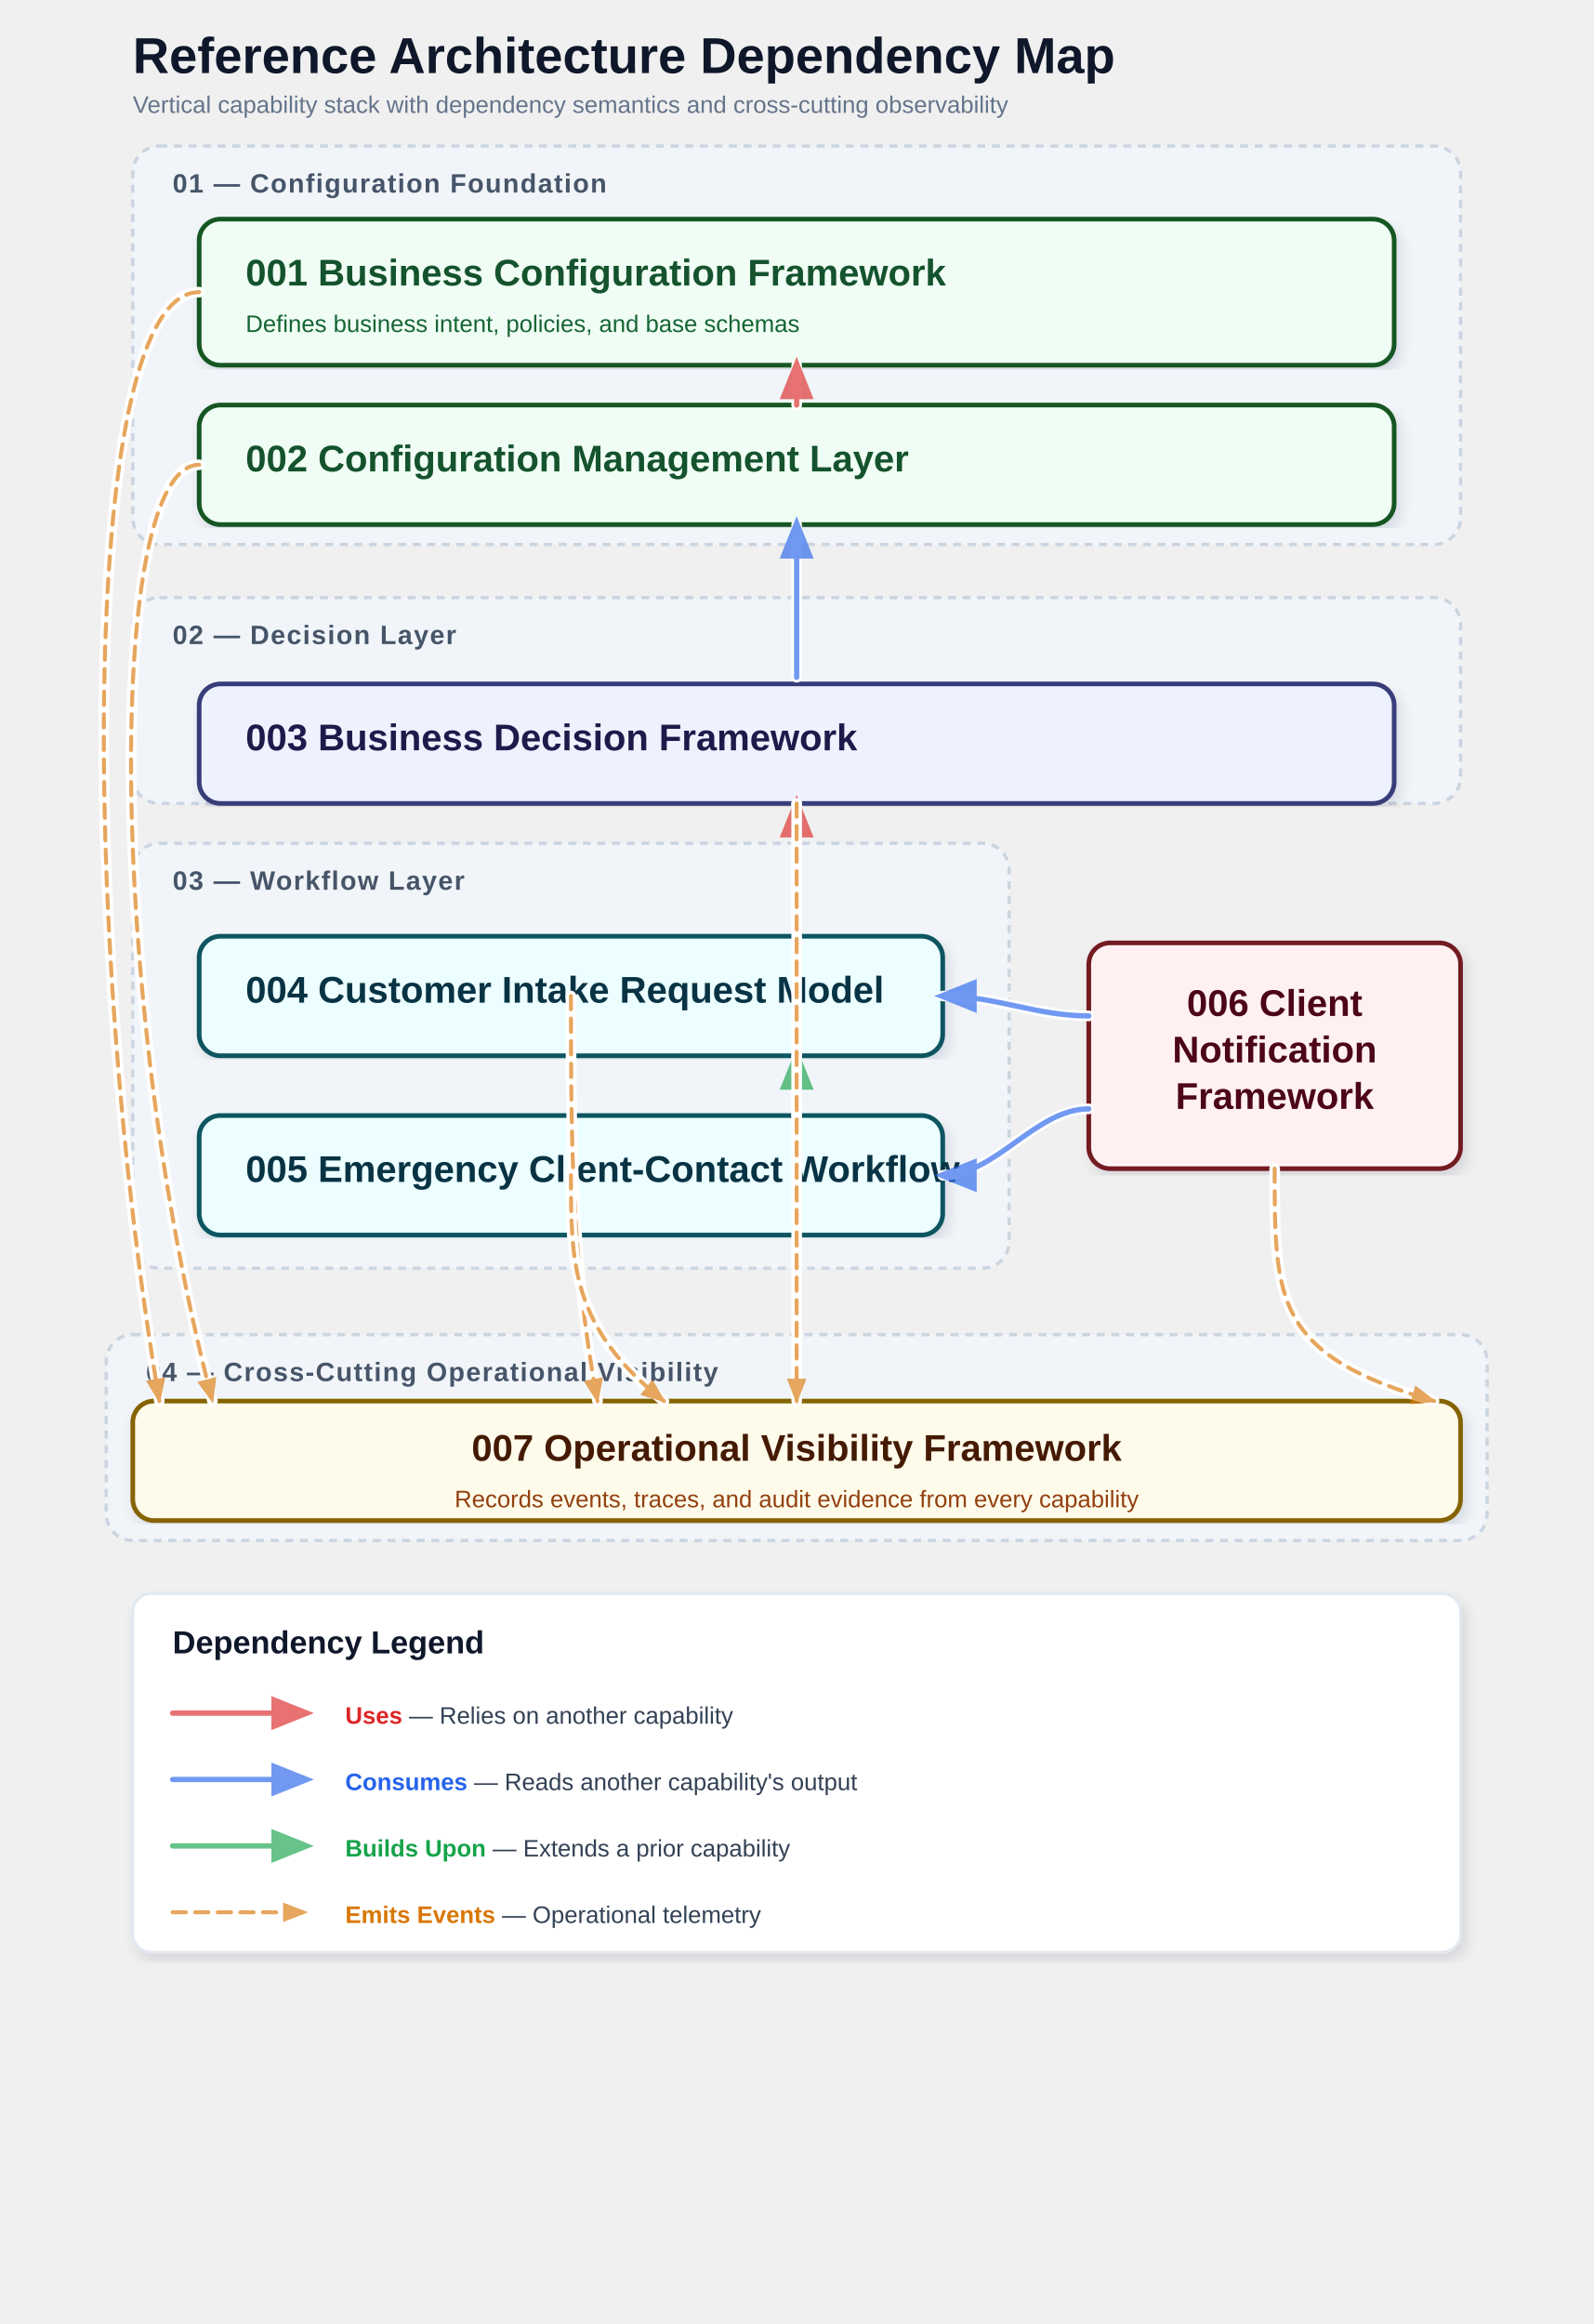
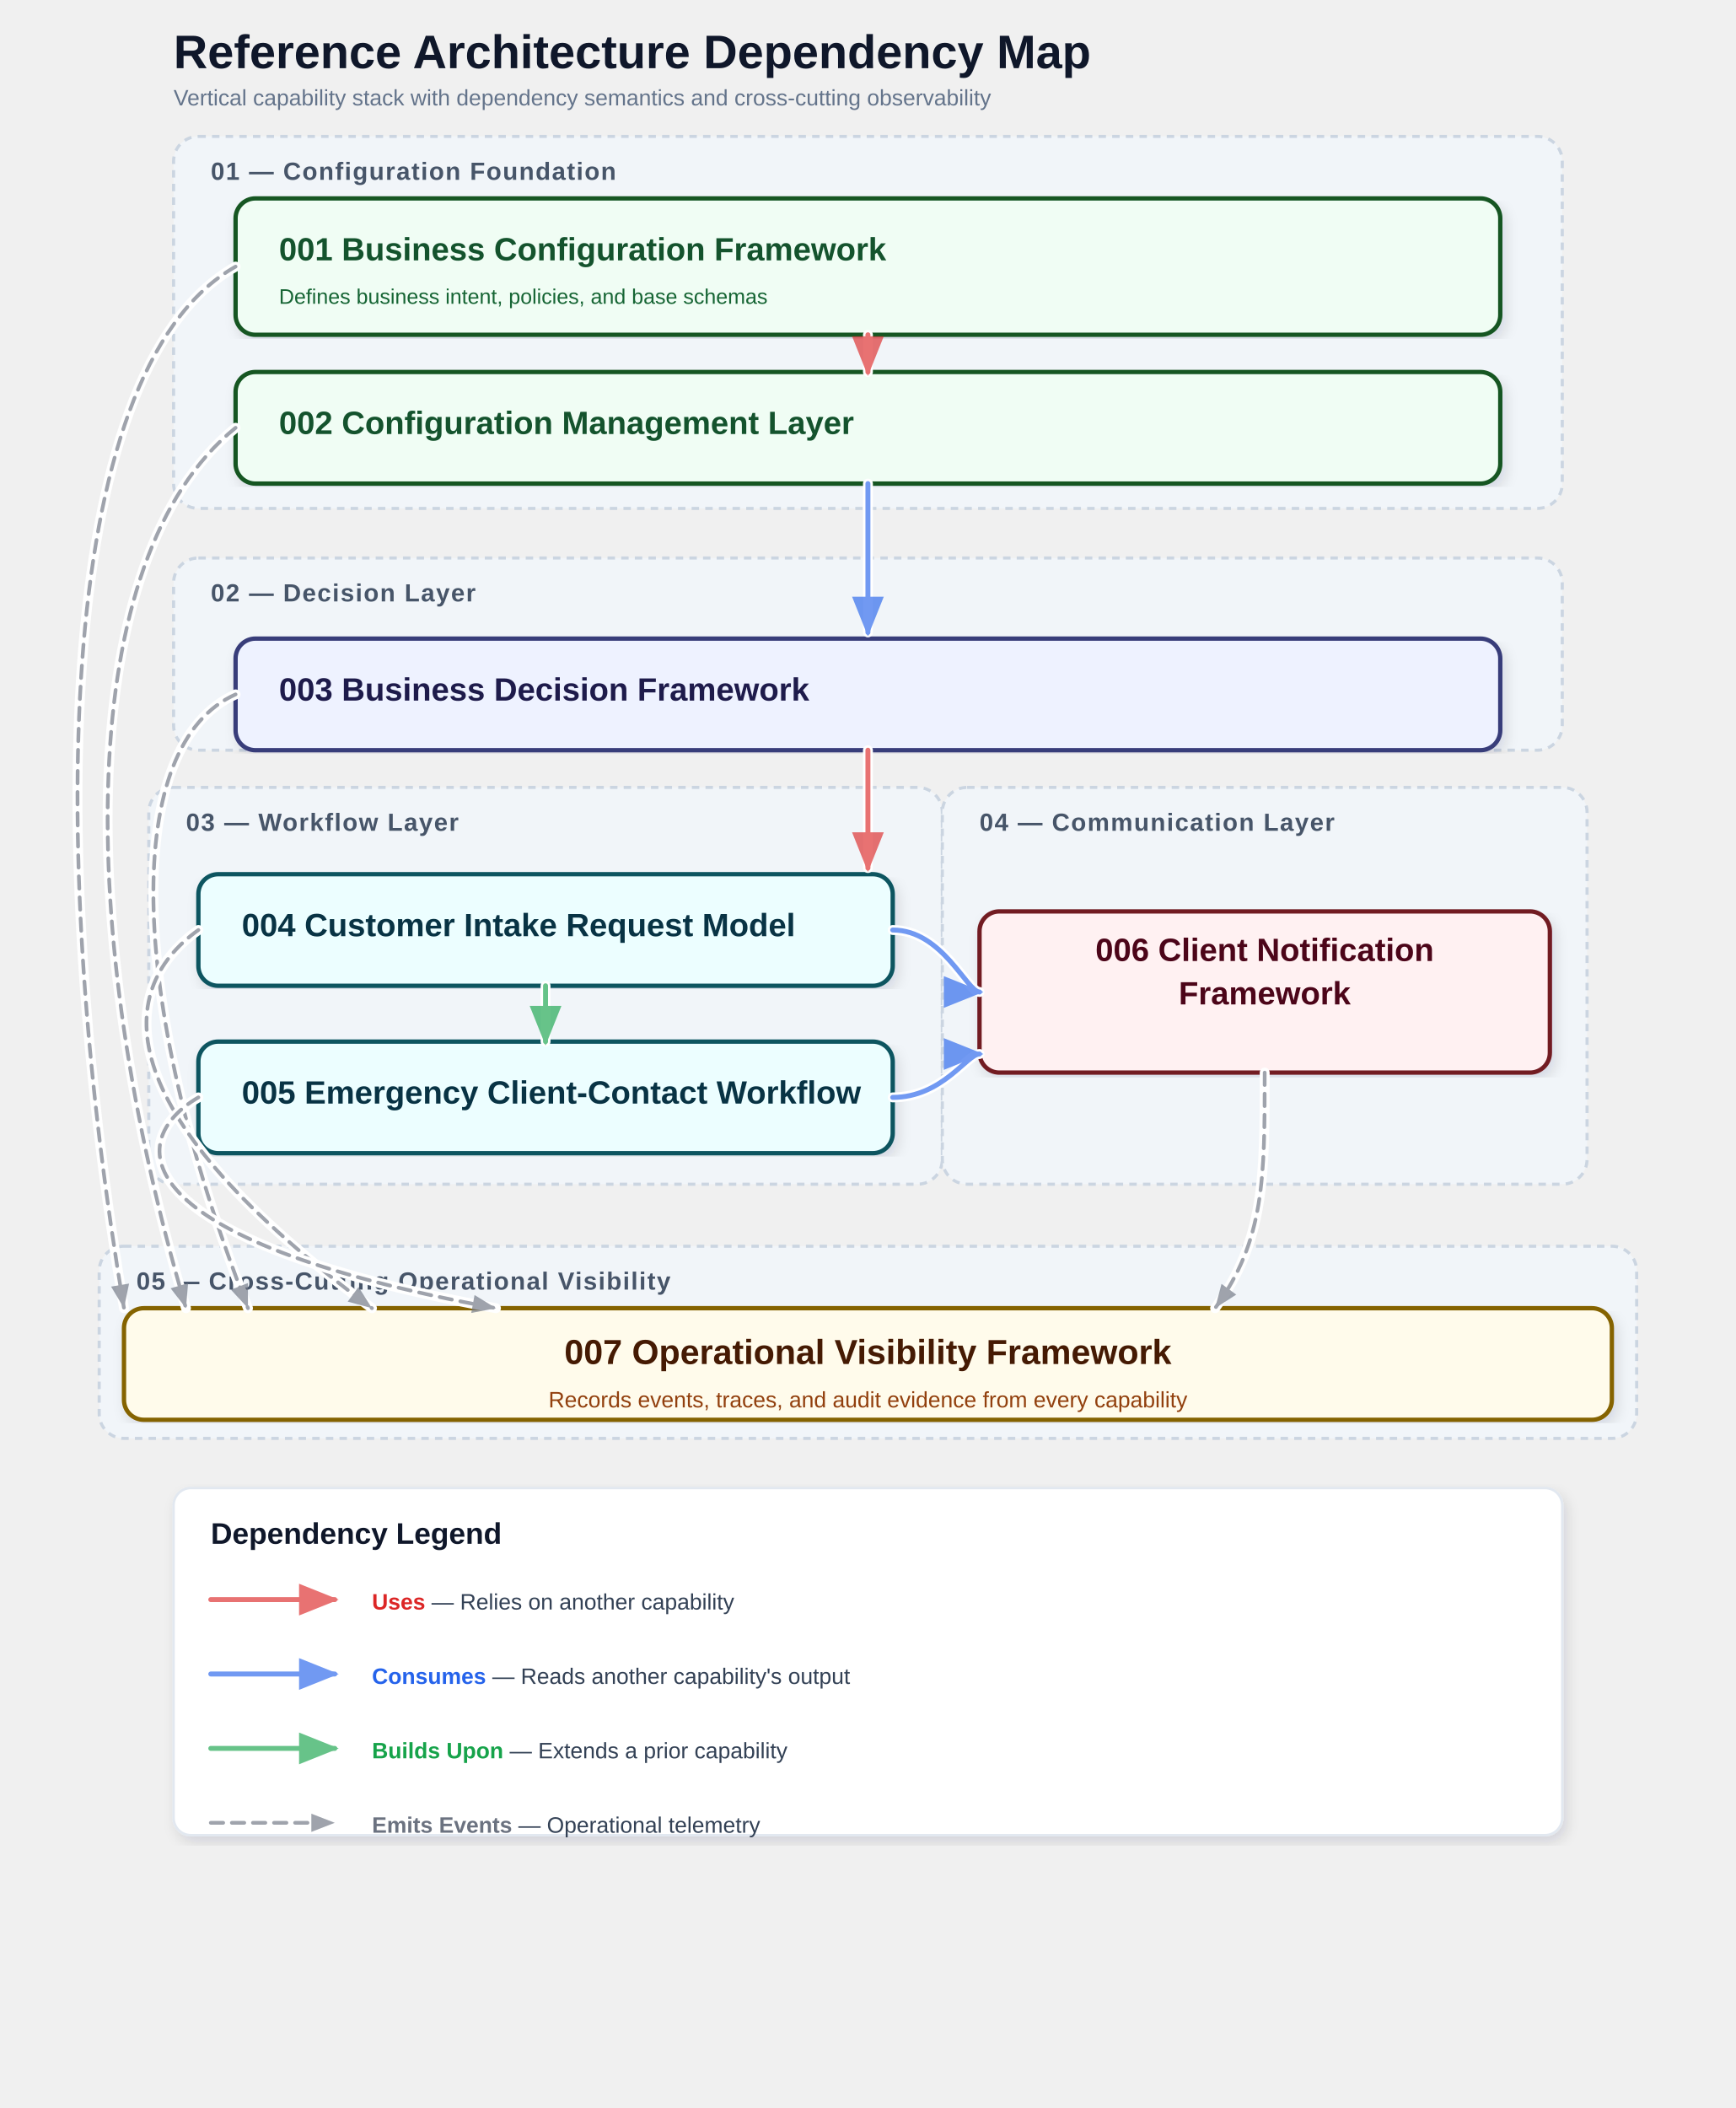
- <svg xmlns="http://www.w3.org/2000/svg" id="my-svg" width="100%" viewBox="0 0 1200 1750" style="background-color: #fafafa;" role="graphics-document document" aria-label="Reference Architecture Dependency Map">
+ <svg xmlns="http://www.w3.org/2000/svg" id="my-svg" width="100%" viewBox="0 0 1400 1700" style="background-color: #fafafa;" role="graphics-document document" aria-label="Reference Architecture Dependency Map">
  <defs>
    <filter id="softShadow" x="-5%" y="-3%" width="110%" height="106%">
      <feDropShadow dx="3" dy="5" stdDeviation="5" flood-color="#0f172a" flood-opacity="0.12" />
    </filter>
-     <marker id="arrowRed" viewBox="0 0 10 10" refX="8" refY="5" markerWidth="8" markerHeight="8" orient="auto">
+     <marker id="arrowRed" viewBox="0 0 10 10" refX="9" refY="5" markerWidth="8" markerHeight="8" orient="auto-start-reverse">
      <path d="M 0 1 L 10 5 L 0 9 z" fill="#dc2626" />
    </marker>
-     <marker id="arrowBlue" viewBox="0 0 10 10" refX="8" refY="5" markerWidth="8" markerHeight="8" orient="auto">
+     <marker id="arrowBlue" viewBox="0 0 10 10" refX="9" refY="5" markerWidth="8" markerHeight="8" orient="auto-start-reverse">
      <path d="M 0 1 L 10 5 L 0 9 z" fill="#2563eb" />
    </marker>
-     <marker id="arrowGreen" viewBox="0 0 10 10" refX="8" refY="5" markerWidth="8" markerHeight="8" orient="auto">
+     <marker id="arrowGreen" viewBox="0 0 10 10" refX="9" refY="5" markerWidth="8" markerHeight="8" orient="auto-start-reverse">
      <path d="M 0 1 L 10 5 L 0 9 z" fill="#16a34a" />
    </marker>
-     <marker id="arrowAmber" viewBox="0 0 10 10" refX="8" refY="5" markerWidth="7" markerHeight="7" orient="auto">
-       <path d="M 0 1.5 L 9 5 L 0 8.5 z" fill="#d97706" />
+     <marker id="arrowGray" viewBox="0 0 10 10" refX="9" refY="5" markerWidth="7" markerHeight="7" orient="auto-start-reverse">
+       <path d="M 0 1.5 L 9 5 L 0 8.5 z" fill="#6b7280" />
    </marker>
  </defs>
  <style>
    .title-main { font-family: "trebuchet ms", verdana, arial, sans-serif; font-size: 38px; font-weight: 800; fill: #0f172a; }
    .title-sub { font-family: "trebuchet ms", verdana, arial, sans-serif; font-size: 18px; fill: #64748b; }
    .section-label { font-family: "trebuchet ms", verdana, arial, sans-serif; font-size: 20px; font-weight: 700; fill: #475569; text-transform: uppercase; letter-spacing: 1px; }
    .group-bg { fill: #f1f5f9; stroke: #cbd5e1; stroke-width: 2.5px; stroke-dasharray: 6 5; rx: 20px; ry: 20px; }

    .node-fnd { fill: #f0fdf4; stroke: #155724; stroke-width: 3.5px; rx: 16px; filter: url(#softShadow); }
-     .node-fnd-title { font-family: "trebuchet ms", verdana, arial, sans-serif; font-size: 28px; font-weight: 800; fill: #14532d; }
-     .node-fnd-sub { font-family: "trebuchet ms", verdana, arial, sans-serif; font-size: 18px; fill: #166534; }
+     .node-fnd-title { font-family: "trebuchet ms", verdana, arial, sans-serif; font-size: 26px; font-weight: 800; fill: #14532d; }
+     .node-fnd-sub { font-family: "trebuchet ms", verdana, arial, sans-serif; font-size: 17px; fill: #166534; }

    .node-dec { fill: #eef2ff; stroke: #383d7a; stroke-width: 3.5px; rx: 16px; filter: url(#softShadow); }
-     .node-dec-title { font-family: "trebuchet ms", verdana, arial, sans-serif; font-size: 28px; font-weight: 800; fill: #1e1b4b; }
+     .node-dec-title { font-family: "trebuchet ms", verdana, arial, sans-serif; font-size: 26px; font-weight: 800; fill: #1e1b4b; }

    .node-wrk { fill: #ecfeff; stroke: #0c5460; stroke-width: 3.5px; rx: 16px; filter: url(#softShadow); }
-     .node-wrk-title { font-family: "trebuchet ms", verdana, arial, sans-serif; font-size: 28px; font-weight: 800; fill: #083344; }
+     .node-wrk-title { font-family: "trebuchet ms", verdana, arial, sans-serif; font-size: 26px; font-weight: 800; fill: #083344; }

    .node-com { fill: #fff1f2; stroke: #721c24; stroke-width: 3.5px; rx: 16px; filter: url(#softShadow); }
-     .node-com-title { font-family: "trebuchet ms", verdana, arial, sans-serif; font-size: 28px; font-weight: 800; fill: #4c0519; }
-     .node-com-sub { font-family: "trebuchet ms", verdana, arial, sans-serif; font-size: 18px; fill: #9f1239; }
+     .node-com-title { font-family: "trebuchet ms", verdana, arial, sans-serif; font-size: 26px; font-weight: 800; fill: #4c0519; }

    .node-vis { fill: #fffbeb; stroke: #856404; stroke-width: 3.5px; rx: 16px; filter: url(#softShadow); }
    .node-vis-title { font-family: "trebuchet ms", verdana, arial, sans-serif; font-size: 28px; font-weight: 800; fill: #451a03; }
    .node-vis-sub { font-family: "trebuchet ms", verdana, arial, sans-serif; font-size: 18px; fill: #92400e; }

    .conn-uses { fill: none; stroke: #dc2626; stroke-width: 4px; stroke-linecap: round; stroke-linejoin: round; opacity: 0.65; }
    .conn-consumes { fill: none; stroke: #2563eb; stroke-width: 4px; stroke-linecap: round; stroke-linejoin: round; opacity: 0.65; }
    .conn-builds { fill: none; stroke: #16a34a; stroke-width: 4px; stroke-linecap: round; stroke-linejoin: round; opacity: 0.65; }
-     .conn-emits { fill: none; stroke: #d97706; stroke-width: 3px; stroke-dasharray: 10 7; stroke-linecap: round; stroke-linejoin: round; opacity: 0.65; }
+     .conn-emits { fill: none; stroke: #6b7280; stroke-width: 3px; stroke-dasharray: 10 7; stroke-linecap: round; stroke-linejoin: round; opacity: 0.65; }

    .halo { fill: none; stroke: #ffffff; stroke-width: 8px; stroke-linecap: round; stroke-linejoin: round; }

    .legend-box { fill: #ffffff; stroke: #e2e8f0; stroke-width: 2px; rx: 14px; filter: url(#softShadow); }
    .legend-title { font-family: "trebuchet ms", verdana, arial, sans-serif; font-size: 24px; font-weight: 800; fill: #0f172a; }
    .legend-text { font-family: "trebuchet ms", verdana, arial, sans-serif; font-size: 18px; fill: #334155; }
  </style>
-   <text x="100" y="55" class="title-main">Reference Architecture Dependency Map</text>
-   <text x="100" y="85" class="title-sub">Vertical capability stack with dependency semantics and cross-cutting observability</text>
-   <rect x="100" y="110" width="1000" height="300" class="group-bg" />
-   <text x="130" y="145" class="section-label">01 — Configuration Foundation</text>
+   <text x="140" y="55" class="title-main">Reference Architecture Dependency Map</text>
+   <text x="140" y="85" class="title-sub">Vertical capability stack with dependency semantics and cross-cutting observability</text>
+   <rect x="140" y="110" width="1120" height="300" class="group-bg" />
+   <text x="170" y="145" class="section-label">01 — Configuration Foundation</text>
  <g id="node-001">
-     <rect x="150" y="165" width="900" height="110" class="node-fnd" />
-     <text x="185" y="215" class="node-fnd-title">001 Business Configuration Framework</text>
-     <text x="185" y="250" class="node-fnd-sub">Defines business intent, policies, and base schemas</text>
+     <rect x="190" y="160" width="1020" height="110" class="node-fnd" />
+     <text x="225" y="210" class="node-fnd-title">001 Business Configuration Framework</text>
+     <text x="225" y="245" class="node-fnd-sub">Defines business intent, policies, and base schemas</text>
  </g>
  <g id="node-002">
-     <rect x="150" y="305" width="900" height="90" class="node-fnd" />
-     <text x="185" y="355" class="node-fnd-title">002 Configuration Management Layer</text>
+     <rect x="190" y="300" width="1020" height="90" class="node-fnd" />
+     <text x="225" y="350" class="node-fnd-title">002 Configuration Management Layer</text>
  </g>
-   <rect x="100" y="450" width="1000" height="155" class="group-bg" />
-   <text x="130" y="485" class="section-label">02 — Decision Layer</text>
+   <rect x="140" y="450" width="1120" height="155" class="group-bg" />
+   <text x="170" y="485" class="section-label">02 — Decision Layer</text>
  <g id="node-003">
-     <rect x="150" y="515" width="900" height="90" class="node-dec" />
-     <text x="185" y="565" class="node-dec-title">003 Business Decision Framework</text>
+     <rect x="190" y="515" width="1020" height="90" class="node-dec" />
+     <text x="225" y="565" class="node-dec-title">003 Business Decision Framework</text>
  </g>
-   <rect x="100" y="635" width="660" height="320" class="group-bg" />
-   <text x="130" y="670" class="section-label">03 — Workflow Layer</text>
+   <rect x="120" y="635" width="640" height="320" class="group-bg" />
+   <text x="150" y="670" class="section-label">03 — Workflow Layer</text>
  <g id="node-004">
-     <rect x="150" y="705" width="560" height="90" class="node-wrk" />
-     <text x="185" y="755" class="node-wrk-title">004 Customer Intake Request Model</text>
+     <rect x="160" y="705" width="560" height="90" class="node-wrk" />
+     <text x="195" y="755" class="node-wrk-title">004 Customer Intake Request Model</text>
  </g>
  <g id="node-005">
-     <rect x="150" y="840" width="560" height="90" class="node-wrk" />
-     <text x="185" y="890" class="node-wrk-title">005 Emergency Client-Contact Workflow</text>
+     <rect x="160" y="840" width="560" height="90" class="node-wrk" />
+     <text x="195" y="890" class="node-wrk-title">005 Emergency Client-Contact Workflow</text>
  </g>
+   <rect x="760" y="635" width="520" height="320" class="group-bg" />
+   <text x="790" y="670" class="section-label">04 — Communication Layer</text>
  <g id="node-006">
-     <rect x="820" y="710" width="280" height="170" class="node-com" />
-     <text x="960" y="765" class="node-com-title" text-anchor="middle">006 Client</text>
-     <text x="960" y="800" class="node-com-title" text-anchor="middle">Notification</text>
-     <text x="960" y="835" class="node-com-title" text-anchor="middle">Framework</text>
+     <rect x="790" y="735" width="460" height="130" class="node-com" />
+     <text x="1020" y="775" class="node-com-title" text-anchor="middle">006 Client Notification</text>
+     <text x="1020" y="810" class="node-com-title" text-anchor="middle">Framework</text>
  </g>
-   <rect x="80" y="1005" width="1040" height="155" class="group-bg" />
-   <text x="110" y="1040" class="section-label">04 — Cross-Cutting Operational Visibility</text>
+   <rect x="80" y="1005" width="1240" height="155" class="group-bg" />
+   <text x="110" y="1040" class="section-label">05 — Cross-Cutting Operational Visibility</text>
  <g id="node-007">
-     <rect x="100" y="1055" width="1000" height="90" class="node-vis" />
-     <text x="600" y="1100" class="node-vis-title" text-anchor="middle">007 Operational Visibility Framework</text>
-     <text x="600" y="1135" class="node-vis-sub" text-anchor="middle">Records events, traces, and audit evidence from every capability</text>
+     <rect x="100" y="1055" width="1200" height="90" class="node-vis" />
+     <text x="700" y="1100" class="node-vis-title" text-anchor="middle">007 Operational Visibility Framework</text>
+     <text x="700" y="1135" class="node-vis-sub" text-anchor="middle">Records events, traces, and audit evidence from every capability</text>
  </g>
  <g id="legend">
-     <rect x="100" y="1200" width="1000" height="270" class="legend-box" />
-     <text x="130" y="1245" class="legend-title">Dependency Legend</text>
-     <line x1="130" y1="1290" x2="230" y2="1290" class="halo" />
-     <line x1="130" y1="1290" x2="230" y2="1290" class="conn-uses" marker-end="url(#arrowRed)" />
-     <text x="260" y="1298" class="legend-text">
+     <rect x="140" y="1200" width="1120" height="280" class="legend-box" />
+     <text x="170" y="1245" class="legend-title">Dependency Legend</text>
+     <line x1="170" y1="1290" x2="270" y2="1290" class="halo" />
+     <line x1="170" y1="1290" x2="270" y2="1290" class="conn-uses" marker-end="url(#arrowRed)" />
+     <text x="300" y="1298" class="legend-text">
      <tspan font-weight="700" fill="#dc2626">Uses</tspan> — Relies on another capability</text>
-     <line x1="130" y1="1340" x2="230" y2="1340" class="halo" />
-     <line x1="130" y1="1340" x2="230" y2="1340" class="conn-consumes" marker-end="url(#arrowBlue)" />
-     <text x="260" y="1348" class="legend-text">
+     <line x1="170" y1="1350" x2="270" y2="1350" class="halo" />
+     <line x1="170" y1="1350" x2="270" y2="1350" class="conn-consumes" marker-end="url(#arrowBlue)" />
+     <text x="300" y="1358" class="legend-text">
      <tspan font-weight="700" fill="#2563eb">Consumes</tspan> — Reads another capability's output</text>
-     <line x1="130" y1="1390" x2="230" y2="1390" class="halo" />
-     <line x1="130" y1="1390" x2="230" y2="1390" class="conn-builds" marker-end="url(#arrowGreen)" />
-     <text x="260" y="1398" class="legend-text">
+     <line x1="170" y1="1410" x2="270" y2="1410" class="halo" />
+     <line x1="170" y1="1410" x2="270" y2="1410" class="conn-builds" marker-end="url(#arrowGreen)" />
+     <text x="300" y="1418" class="legend-text">
      <tspan font-weight="700" fill="#16a34a">Builds Upon</tspan> — Extends a prior capability</text>
-     <line x1="130" y1="1440" x2="230" y2="1440" class="halo" />
-     <line x1="130" y1="1440" x2="230" y2="1440" class="conn-emits" marker-end="url(#arrowAmber)" />
-     <text x="260" y="1448" class="legend-text">
-       <tspan font-weight="700" fill="#d97706">Emits Events</tspan> — Operational telemetry</text>
+     <line x1="170" y1="1470" x2="270" y2="1470" class="halo" />
+     <line x1="170" y1="1470" x2="270" y2="1470" class="conn-emits" marker-end="url(#arrowGray)" />
+     <text x="300" y="1478" class="legend-text">
+       <tspan font-weight="700" fill="#6b7280">Emits Events</tspan> — Operational telemetry</text>
  </g>
-   <path d="M 600,305 C 600,292 600,288 600,275" class="halo" />
-   <path d="M 600,305 C 600,292 600,288 600,275" class="conn-uses" marker-end="url(#arrowRed)" />
-   <path d="M 600,510 C 600,460 600,430 600,395" class="halo" />
-   <path d="M 600,510 C 600,460 600,430 600,395" class="conn-consumes" marker-end="url(#arrowBlue)" />
-   <path d="M 600,700 C 600,650 600,630 600,605" class="halo" />
-   <path d="M 600,700 C 600,650 600,630 600,605" class="conn-uses" marker-end="url(#arrowRed)" />
-   <path d="M 600,840 C 600,815 600,805 600,795" class="halo" />
-   <path d="M 600,840 C 600,815 600,805 600,795" class="conn-builds" marker-end="url(#arrowGreen)" />
-   <path d="M 820,765 C 780,765 750,750 710,750" class="halo" />
-   <path d="M 820,765 C 780,765 750,750 710,750" class="conn-consumes" marker-end="url(#arrowBlue)" />
-   <path d="M 820,835 C 780,835 750,885 710,885" class="halo" />
-   <path d="M 820,835 C 780,835 750,885 710,885" class="conn-consumes" marker-end="url(#arrowBlue)" />
-   <path d="M 150,220 C 60,220 60,700 120,1055" class="halo" />
-   <path d="M 150,220 C 60,220 60,700 120,1055" class="conn-emits" marker-end="url(#arrowAmber)" />
-   <path d="M 150,350 C 80,350 80,750 160,1055" class="halo" />
-   <path d="M 150,350 C 80,350 80,750 160,1055" class="conn-emits" marker-end="url(#arrowAmber)" />
-   <path d="M 600,605 C 600,700 600,900 600,1055" class="halo" />
-   <path d="M 600,605 C 600,700 600,900 600,1055" class="conn-emits" marker-end="url(#arrowAmber)" />
-   <path d="M 430,750 C 430,850 430,950 450,1055" class="halo" />
-   <path d="M 430,750 C 430,850 430,950 450,1055" class="conn-emits" marker-end="url(#arrowAmber)" />
-   <path d="M 430,885 C 430,950 430,1000 500,1055" class="halo" />
-   <path d="M 430,885 C 430,950 430,1000 500,1055" class="conn-emits" marker-end="url(#arrowAmber)" />
-   <path d="M 960,880 C 960,980 960,1020 1080,1055" class="halo" />
-   <path d="M 960,880 C 960,980 960,1020 1080,1055" class="conn-emits" marker-end="url(#arrowAmber)" />
+   <path d="M 700,270 C 700,280 700,290 700,300" class="halo" />
+   <path d="M 700,270 C 700,280 700,290 700,300" class="conn-uses" marker-end="url(#arrowRed)" />
+   <path d="M 700,390 C 700,430 700,460 700,510" class="halo" />
+   <path d="M 700,390 C 700,430 700,460 700,510" class="conn-consumes" marker-end="url(#arrowBlue)" />
+   <path d="M 700,605 C 700,630 700,650 700,700" class="halo" />
+   <path d="M 700,605 C 700,630 700,650 700,700" class="conn-uses" marker-end="url(#arrowRed)" />
+   <path d="M 440,795 C 440,805 440,815 440,840" class="halo" />
+   <path d="M 440,795 C 440,805 440,815 440,840" class="conn-builds" marker-end="url(#arrowGreen)" />
+   <path d="M 720,750 C 760,750 780,800 790,800" class="halo" />
+   <path d="M 720,750 C 760,750 780,800 790,800" class="conn-consumes" marker-end="url(#arrowBlue)" />
+   <path d="M 720,885 C 760,885 780,850 790,850" class="halo" />
+   <path d="M 720,885 C 760,885 780,850 790,850" class="conn-consumes" marker-end="url(#arrowBlue)" />
+   <path d="M 190,215 C 40,300 40,700 100,1055" class="halo" />
+   <path d="M 190,215 C 40,300 40,700 100,1055" class="conn-emits" marker-end="url(#arrowGray)" />
+   <path d="M 190,345 C 60,450 60,750 150,1055" class="halo" />
+   <path d="M 190,345 C 60,450 60,750 150,1055" class="conn-emits" marker-end="url(#arrowGray)" />
+   <path d="M 190,560 C 100,600 100,800 200,1055" class="halo" />
+   <path d="M 190,560 C 100,600 100,800 200,1055" class="conn-emits" marker-end="url(#arrowGray)" />
+   <path d="M 160,750 C 90,800 90,900 300,1055" class="halo" />
+   <path d="M 160,750 C 90,800 90,900 300,1055" class="conn-emits" marker-end="url(#arrowGray)" />
+   <path d="M 160,885 C 100,920 100,1000 400,1055" class="halo" />
+   <path d="M 160,885 C 100,920 100,1000 400,1055" class="conn-emits" marker-end="url(#arrowGray)" />
+   <path d="M 1020,865 C 1020,950 1020,1000 980,1055" class="halo" />
+   <path d="M 1020,865 C 1020,950 1020,1000 980,1055" class="conn-emits" marker-end="url(#arrowGray)" />
</svg>
